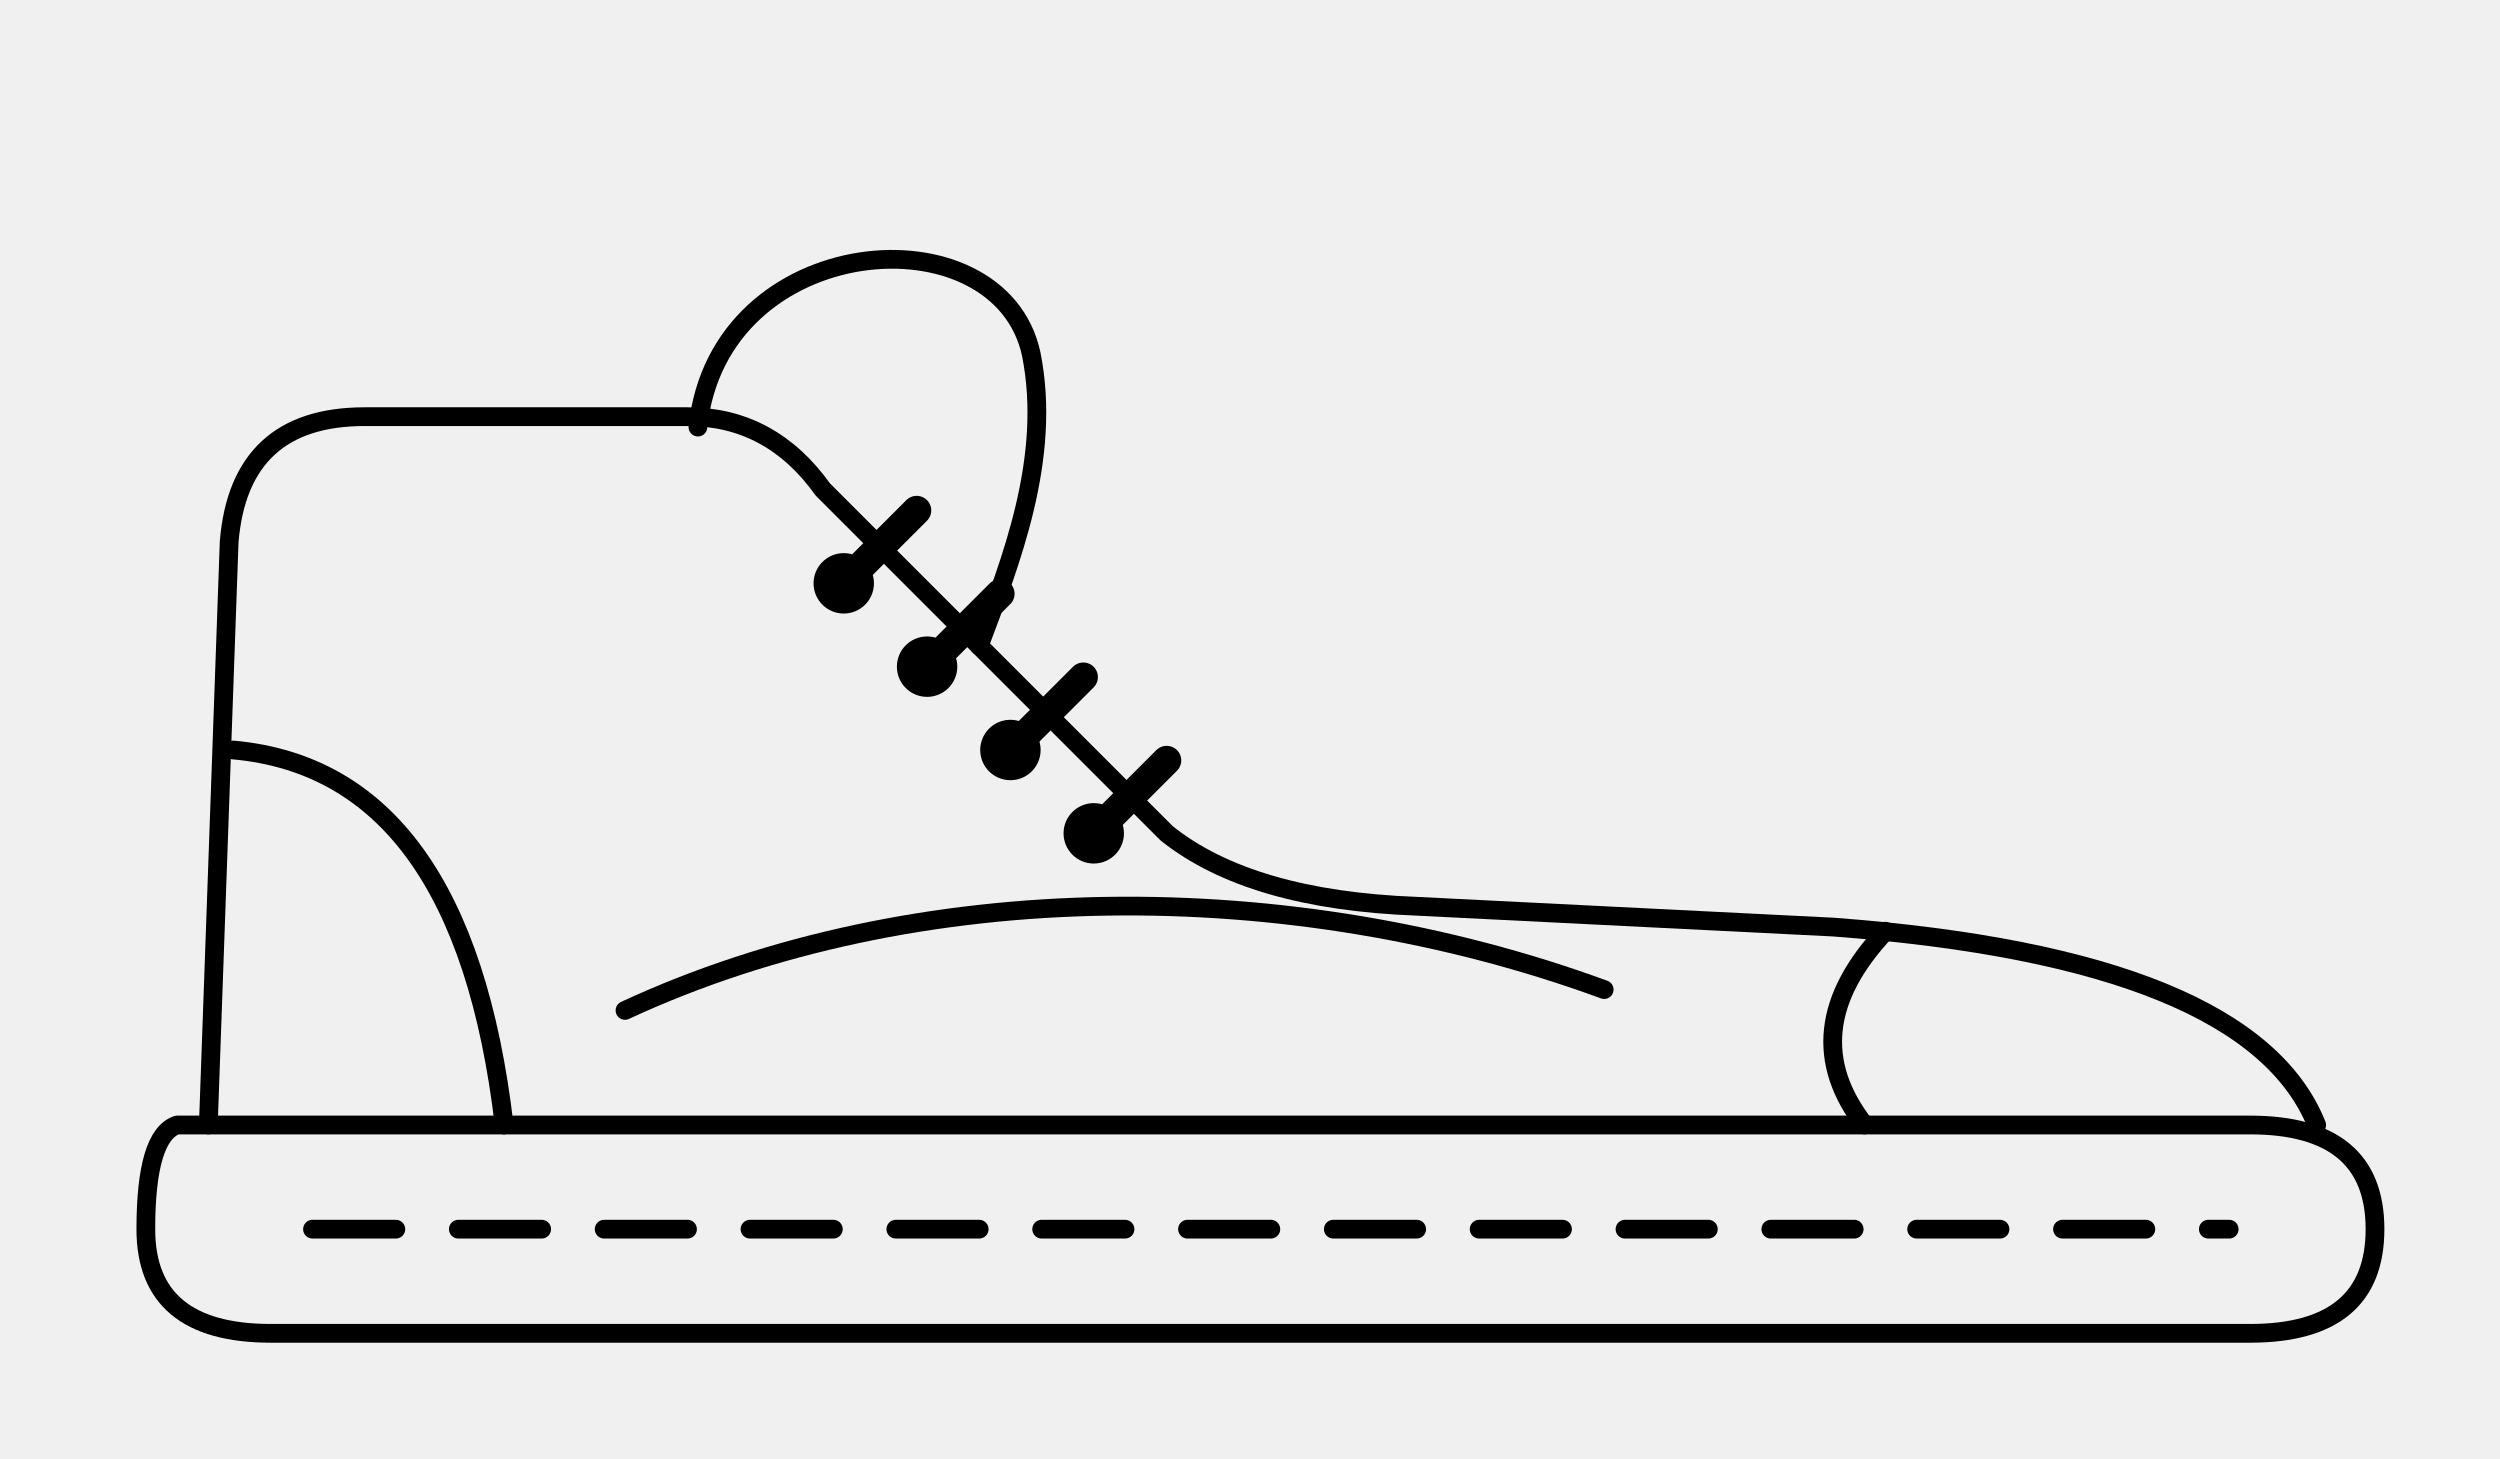
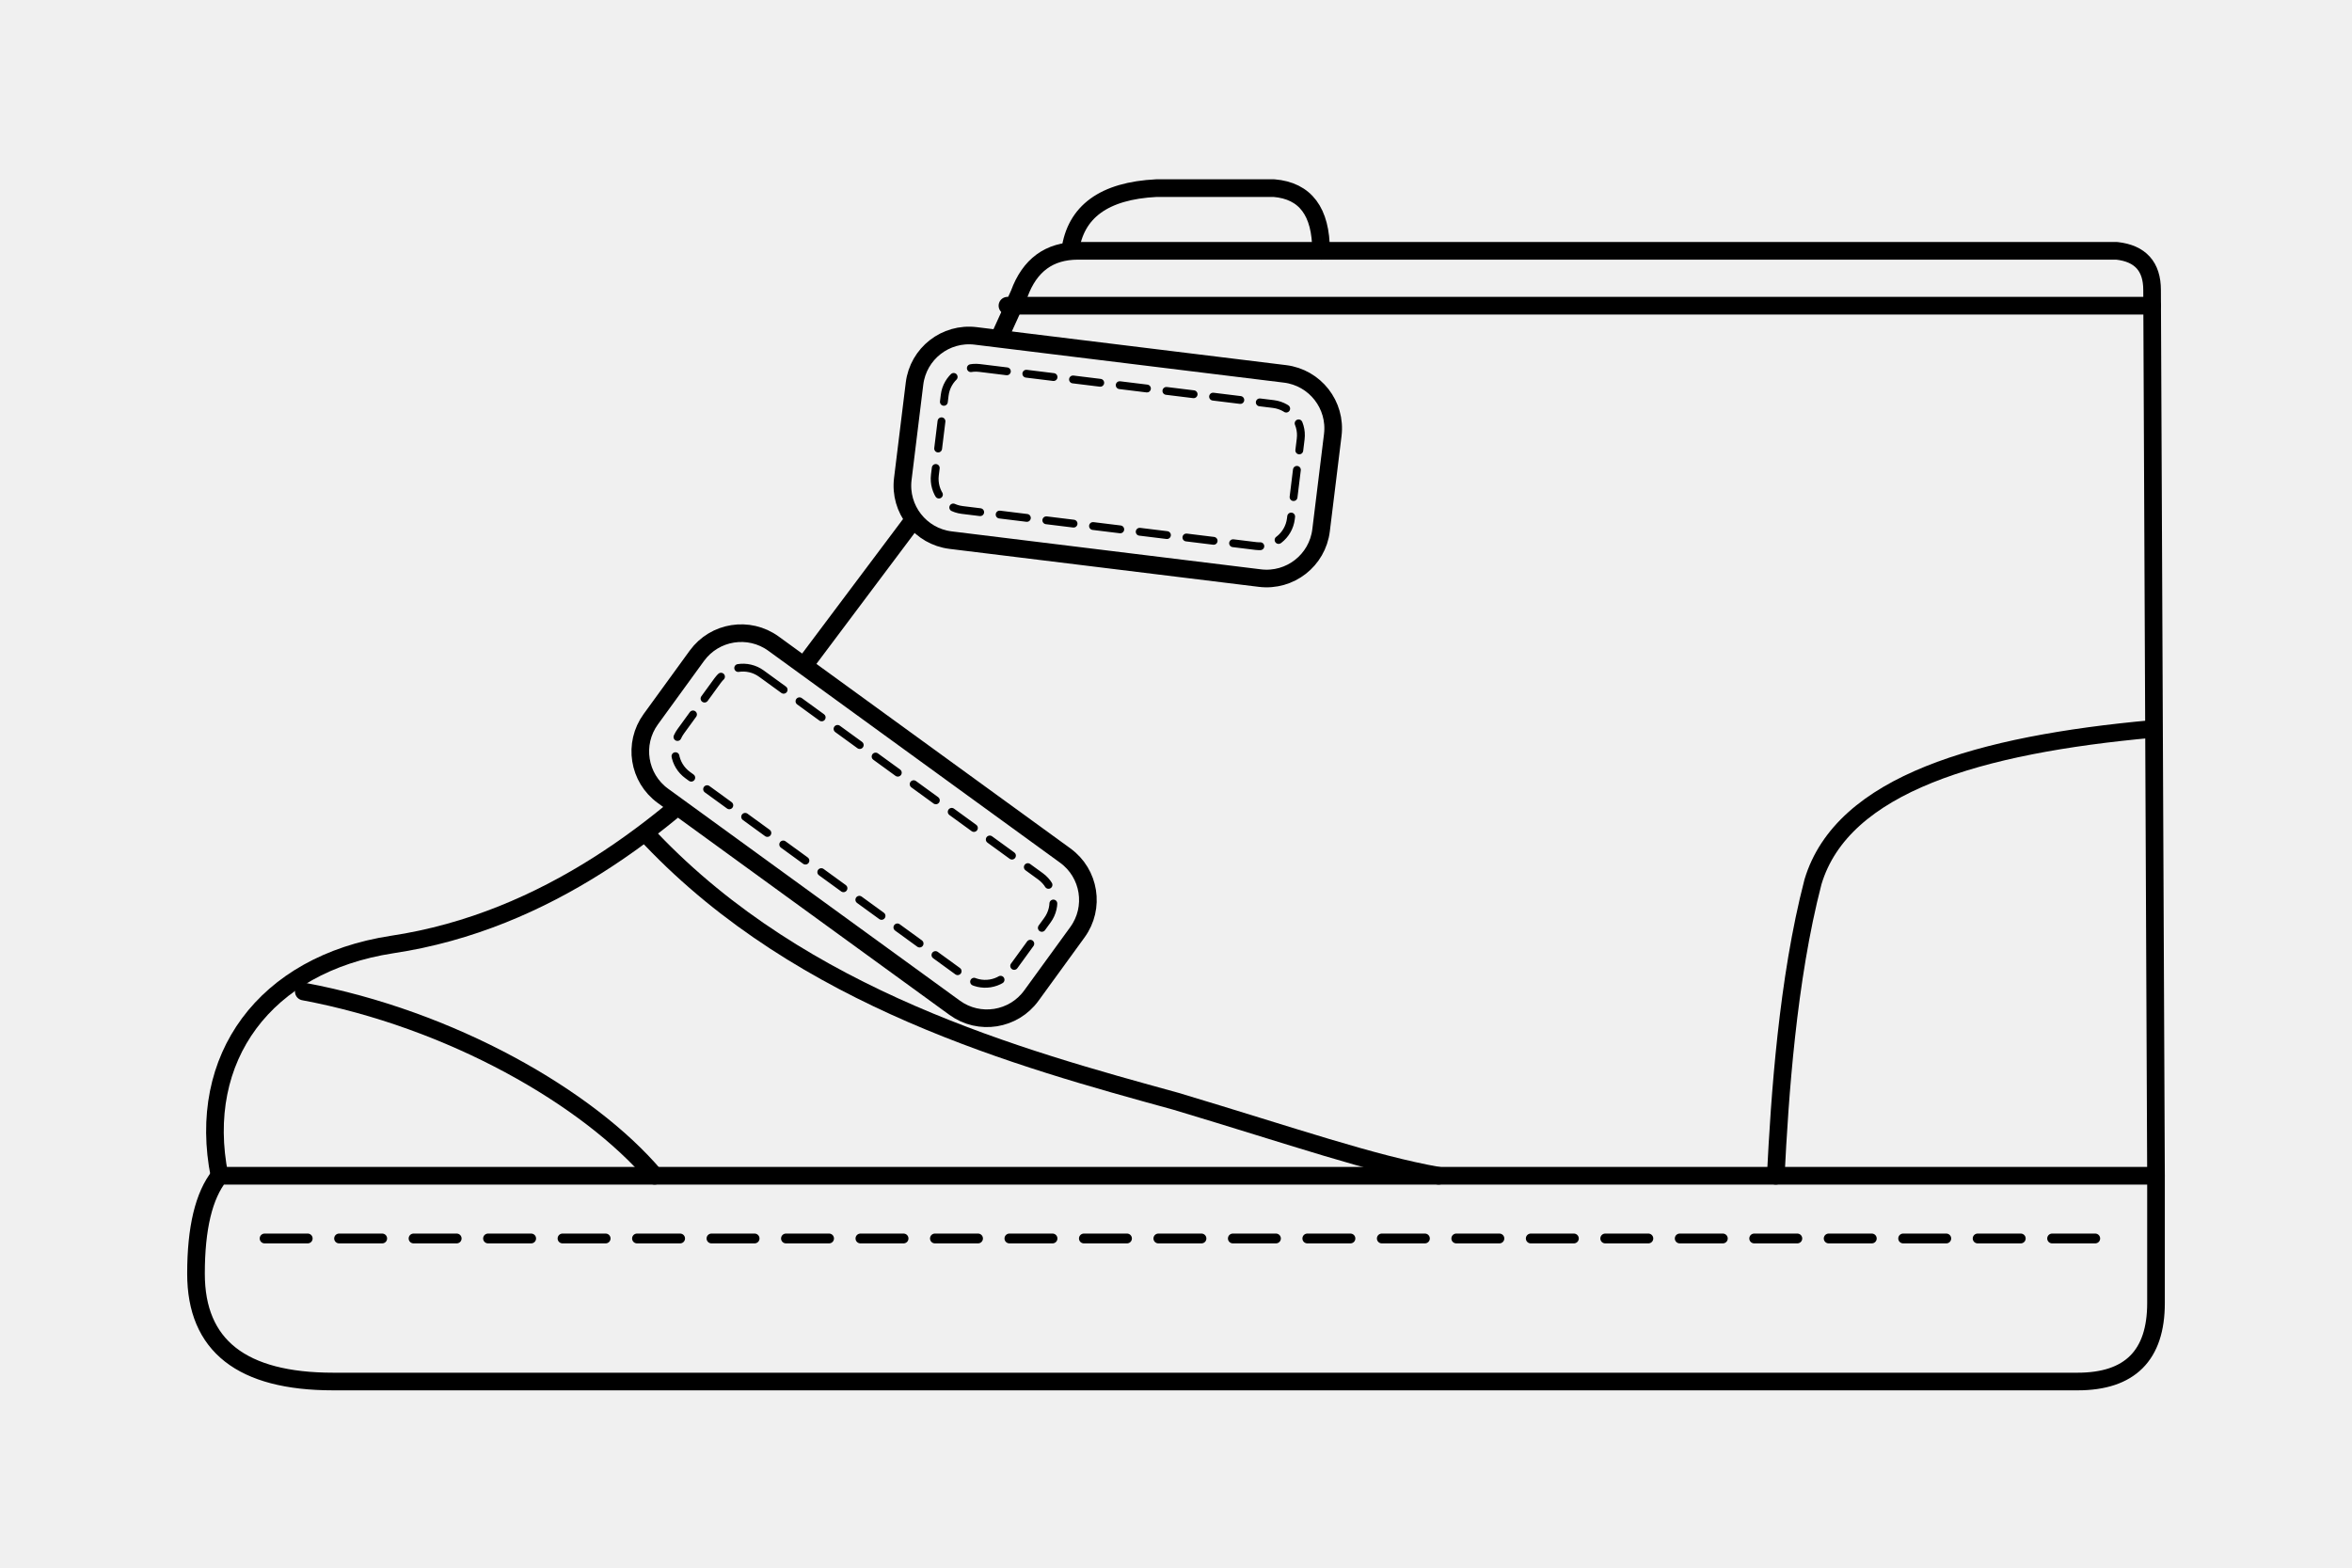
- <svg xmlns="http://www.w3.org/2000/svg" width="1200" height="700" viewBox="0 0 1200 700">
+ <svg xmlns="http://www.w3.org/2000/svg" width="1200" height="800" viewBox="0 0 1200 800">
+   <defs>
+     <mask id="behindStraps" maskUnits="userSpaceOnUse" x="0" y="0" width="1200" height="800">
+       <rect width="1200" height="800" fill="#fff" />
+       <rect x="470" y="168" width="215" height="105" rx="28" transform="rotate(7 470 168)" fill="#000" />
+       <rect x="372" y="312" width="240" height="96" rx="28" transform="rotate(36 372 312)" fill="#000" />
+     </mask>
+   </defs>
  <g fill="none" stroke="#000" stroke-width="9" stroke-linecap="round" stroke-linejoin="round">
-     <path d="M85 540 H1080 Q1140 540 1140 590 Q1140 640 1080 640 H130 Q70 640 70 590 Q70 545 85 540 Z" />
-     <path d="M150 590 H1070" stroke-dasharray="40 30" />
-     <path d="M335 205 C345 110 480 100 495 170 C505 220 485 270 470 310" />
-     <path d="M100 540 L110 260 Q115 200 175 200 L330 200 Q370 200 395 235 L560 400 Q600 432 680 435 L880 445 Q1080 460 1112 540" />
-     <path d="M112 360 Q222 370 242 540" />
-     <path d="M905 447 Q860 495 895 540" />
-     <path d="M300 485 C440 420 620 420 770 475" />
-     <path d="M440 245 L405 280 M480 285 L445 320 M520 325 L485 360 M560 365 L525 400" stroke-width="14" />
-     <circle cx="405" cy="280" r="10" fill="#000" />
-     <circle cx="445" cy="320" r="10" fill="#000" />
-     <circle cx="485" cy="360" r="10" fill="#000" />
-     <circle cx="525" cy="400" r="10" fill="#000" />
+     <path d="M112 600 L1100 600 L1100 665 Q1100 705 1060 705 L170 705 Q100 705 100 650 Q100 615 112 600 Z" />
+     <path d="M135 632 H1078" stroke-width="5" stroke-dasharray="22 16" />
+     <g mask="url(#behindStraps)">
+       <path d="M546 128 Q550 98 590 96 L650 96 Q674 98 674 128" />
+       <path d="M112 600 C100 540 135 492 200 482 C280 470 340 420 380 380 L470 260 L520 150 Q528 128 550 128 L1080 128 Q1098 130 1098 148 L1100 600" />
+       <path d="M514 156 L1098 156" />
+       <path d="M155 506 C230 520 300 560 334 600" />
+       <path d="M332 428 C410 510 520 540 600 562 C660 580 700 594 734 600" />
+       <path d="M1098 372 C1010 380 940 400 925 450 C912 500 908 560 906 600" />
+     </g>
+     <rect x="470" y="168" width="215" height="105" rx="28" transform="rotate(7 470 168)" />
+     <rect x="372" y="312" width="240" height="96" rx="28" transform="rotate(36 372 312)" />
+   </g>
+   <g fill="none" stroke="#000" stroke-width="4" stroke-dasharray="14 10" stroke-linecap="round">
+     <rect x="486" y="184" width="183" height="73" rx="16" transform="rotate(7 470 168)" />
+     <rect x="388" y="328" width="208" height="64" rx="16" transform="rotate(36 372 312)" />
  </g>
</svg>
